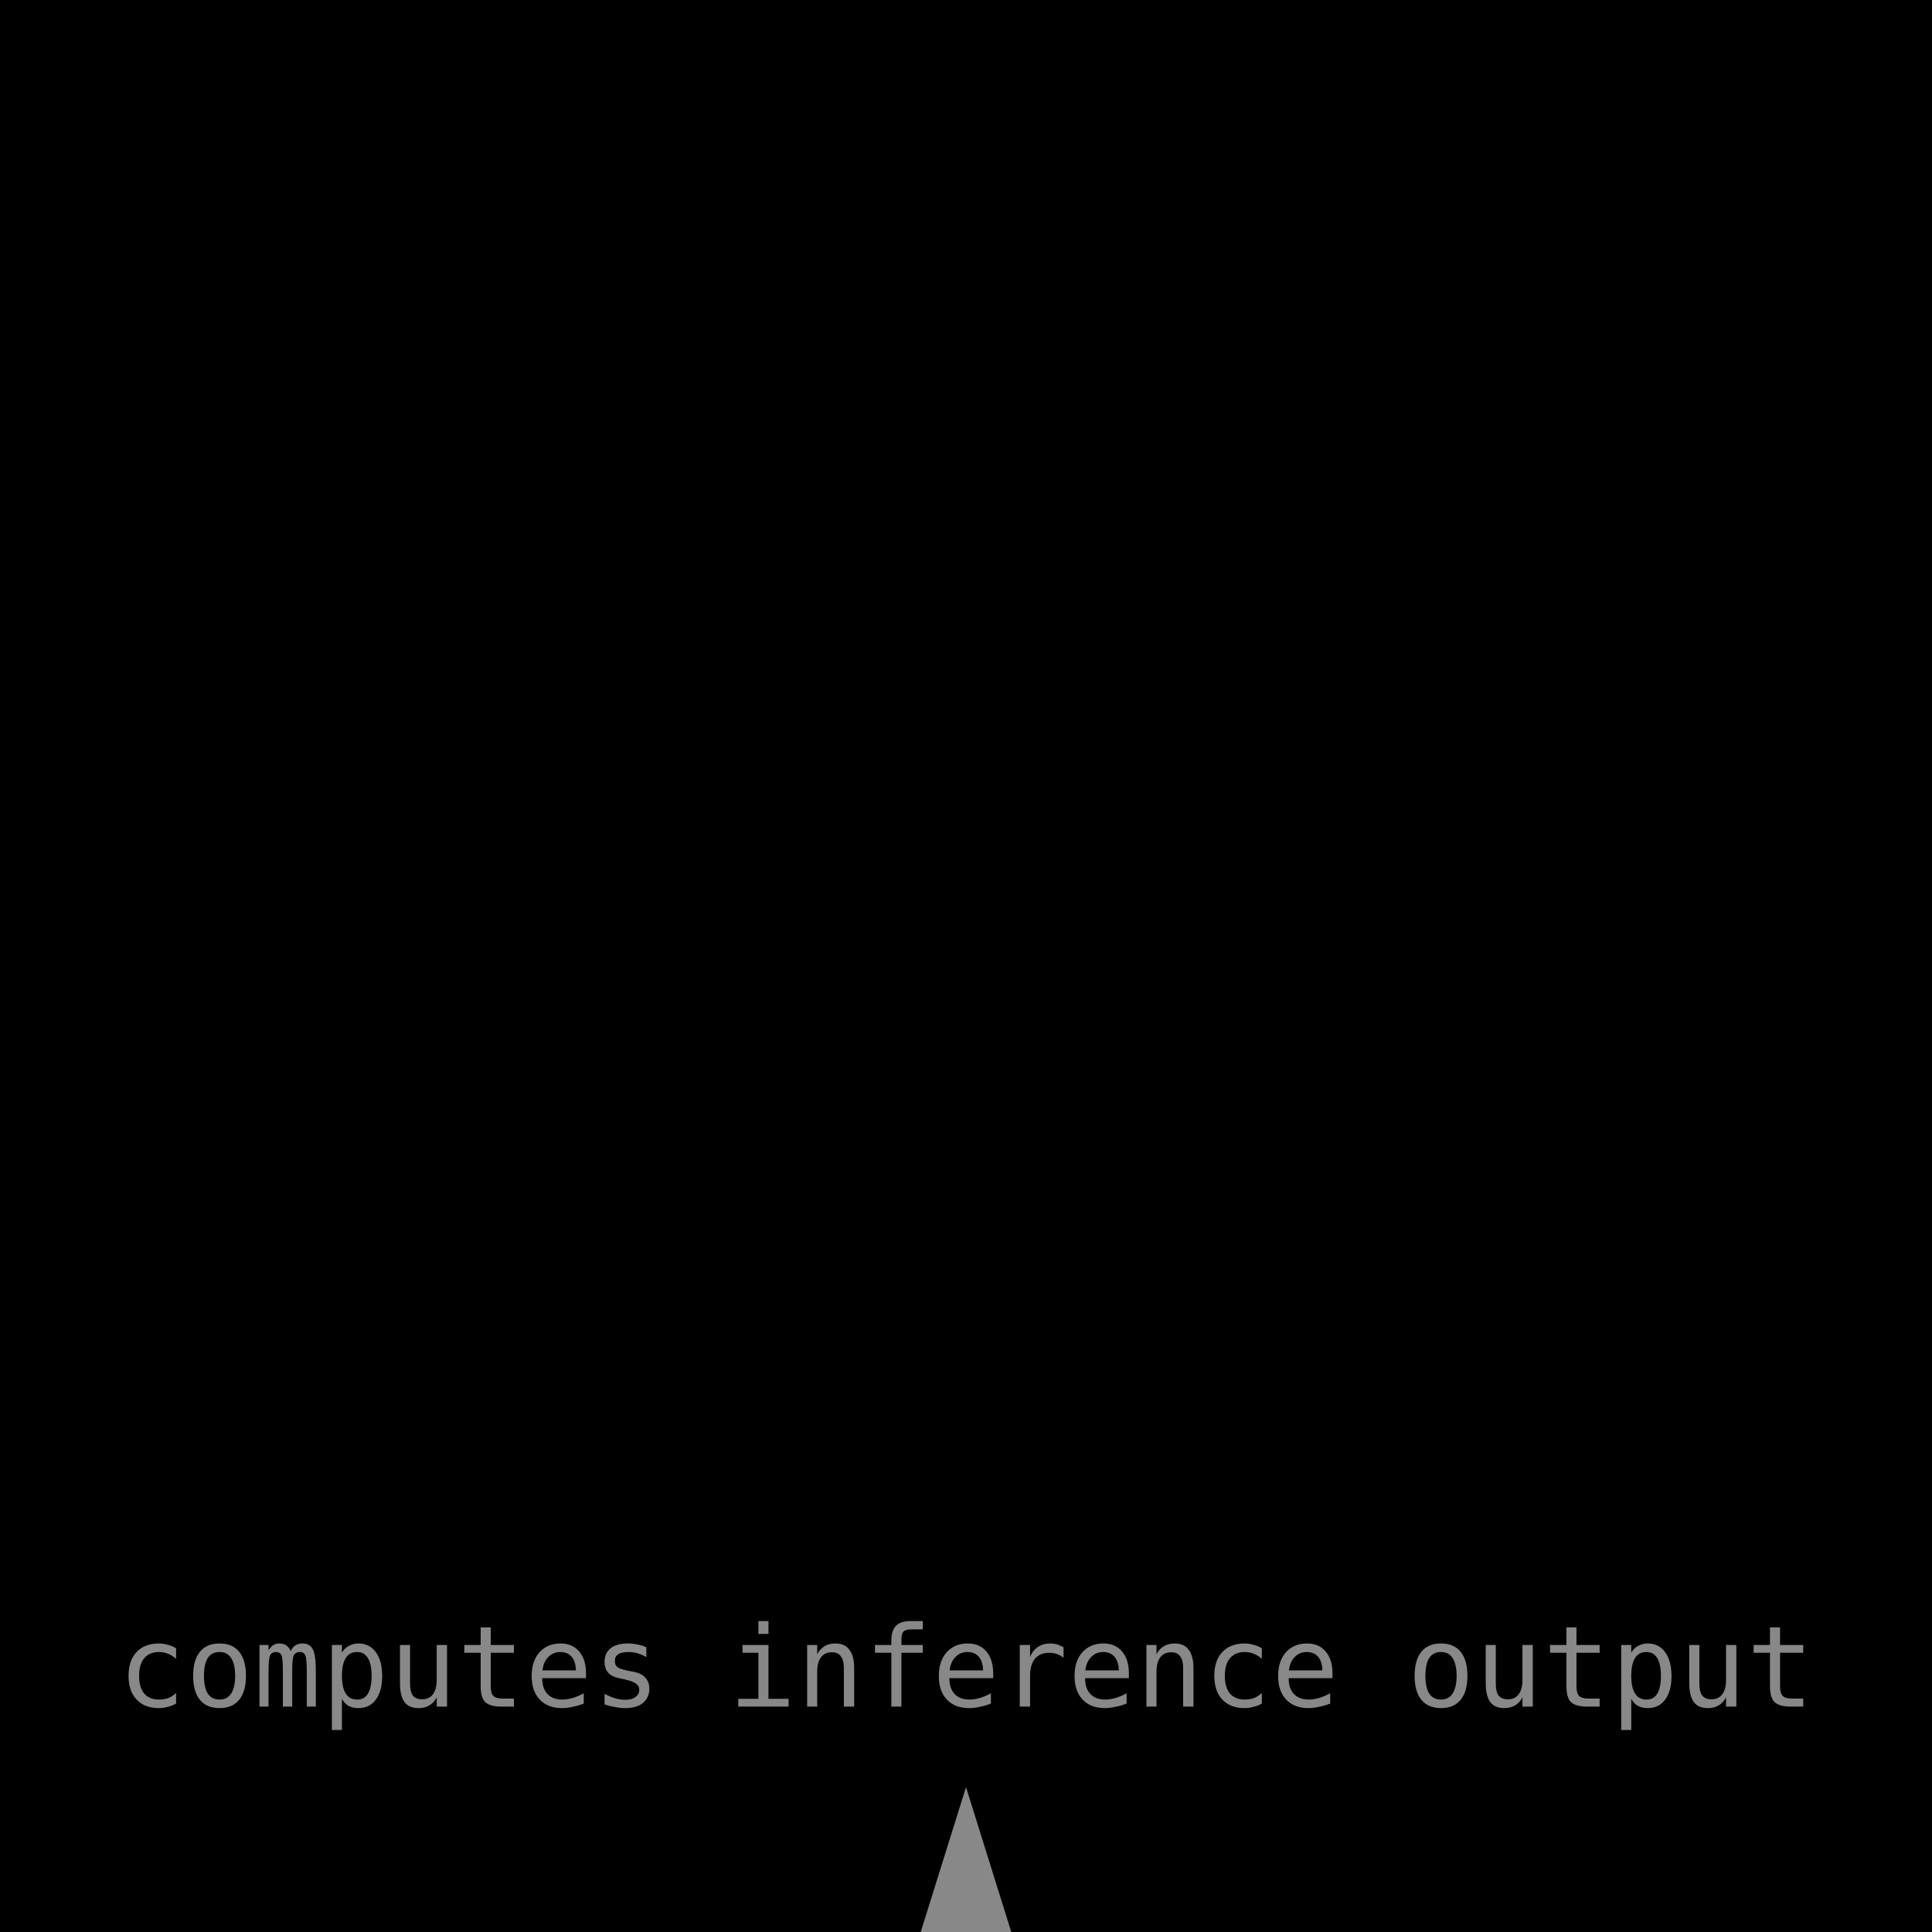
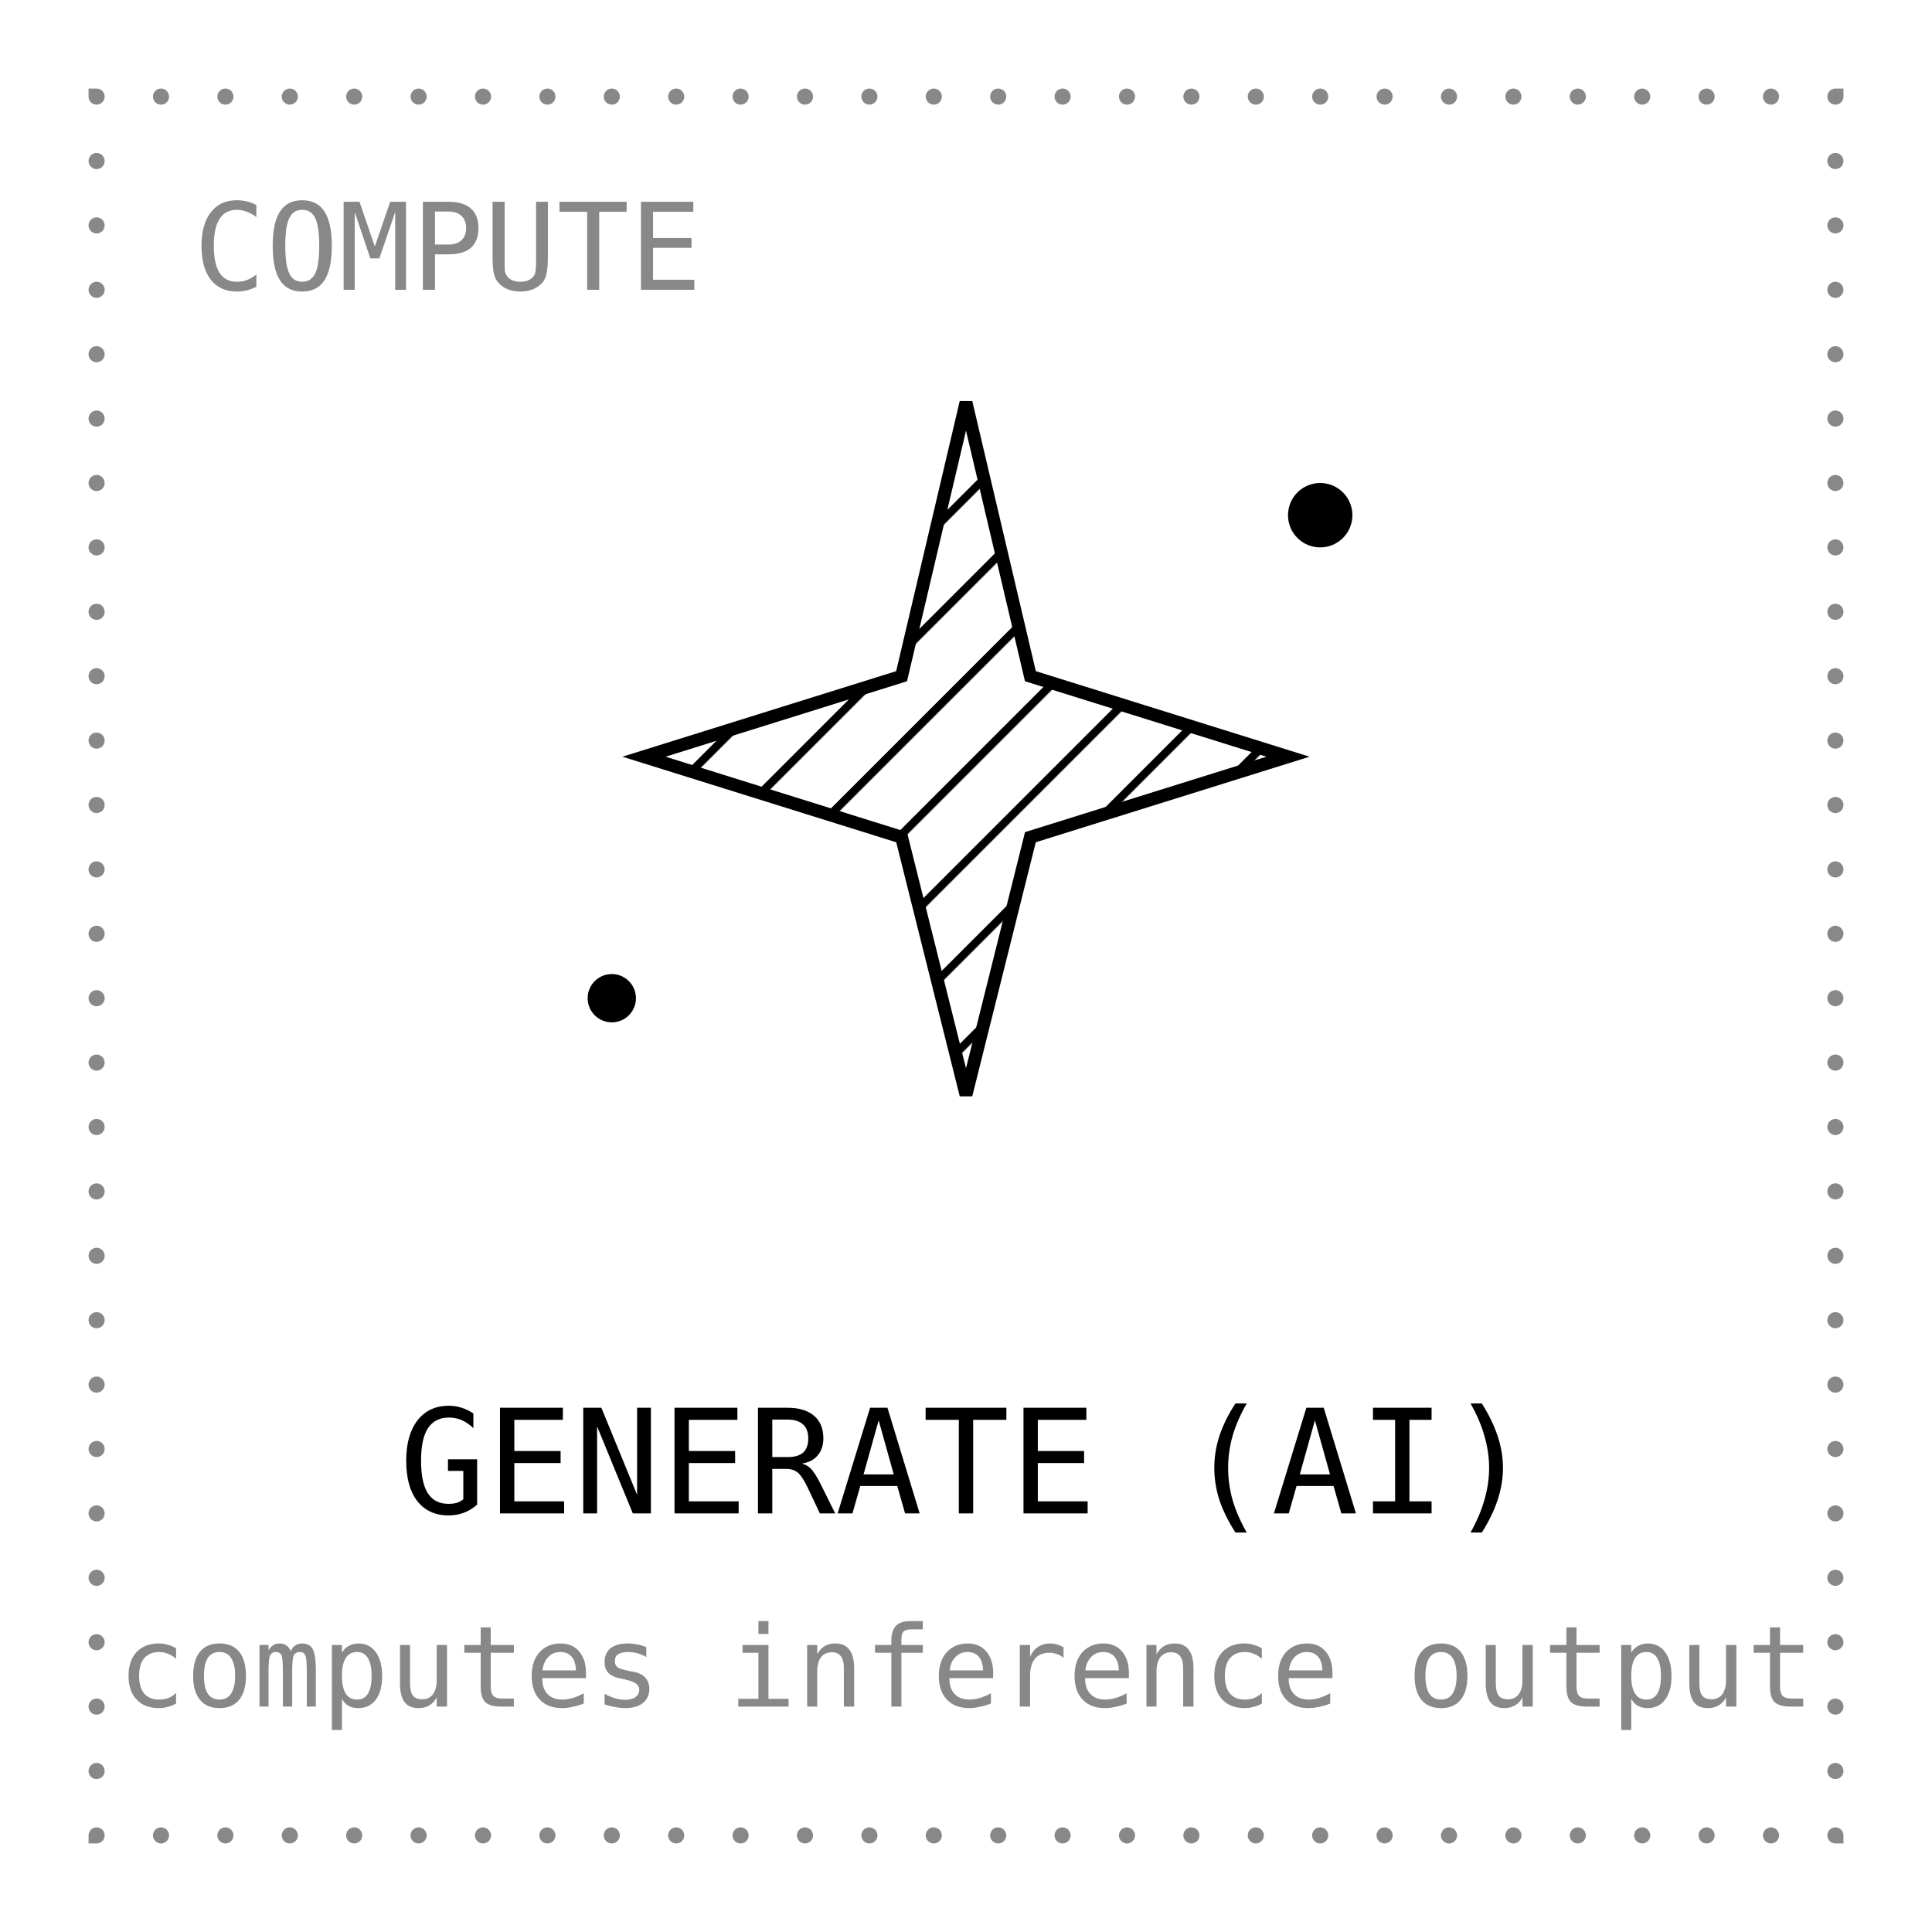
<svg xmlns="http://www.w3.org/2000/svg" viewBox="0 0 200 200" width="200" height="200">
  <defs>
-     <pattern id="hatch" width="200" height="200" patternTransform="rotate(45 0 0)" patternUnits="userSpaceOnUse">
-       <line x1="0" y1="0" x2="0" y2="4" stroke="#000000" stroke-width="200" />
+     <pattern id="hatch" width="4" height="4" patternTransform="rotate(45 0 0)" patternUnits="userSpaceOnUse">
+       <line x1="0" y1="0" x2="0" y2="4" stroke="#000000" stroke-width="1" />
    </pattern>
  </defs>
  <g transform="scale(1.666667)">
-     <rect x="6" y="6" width="200" height="200" fill="none" stroke="#888888" stroke-width="200" stroke-dasharray="0, 4" stroke-linecap="round" />
+     <rect x="6" y="6" width="108" height="108" fill="none" stroke="#888888" stroke-width="1" stroke-dasharray="0, 4" stroke-linecap="round" />
    <text x="12" y="18" font-family="Andale Mono, monospace" font-size="7.5" fill="#888888">COMPUTE</text>
-     <polygon points="60,25 64,42 80,47 64,52 60,68 56,52 40,47 56,42" fill="url(#hatch)" stroke="#000000" stroke-width="200" />
+     <polygon points="60,25 64,42 80,47 64,52 60,68 56,52 40,47 56,42" fill="url(#hatch)" stroke="#000000" stroke-width="0.8" />
    <circle cx="82" cy="32" r="2" fill="#000000" />
    <circle cx="38" cy="62" r="1.5" fill="#000000" />
    <text x="60" y="94" font-family="Andale Mono, monospace" font-size="9" fill="#000000" text-anchor="middle">GENERATE (AI)</text>
    <text x="60" y="106" font-family="Andale Mono, monospace" font-size="7" fill="#888888" text-anchor="middle">computes inference output</text>
  </g>
</svg>
